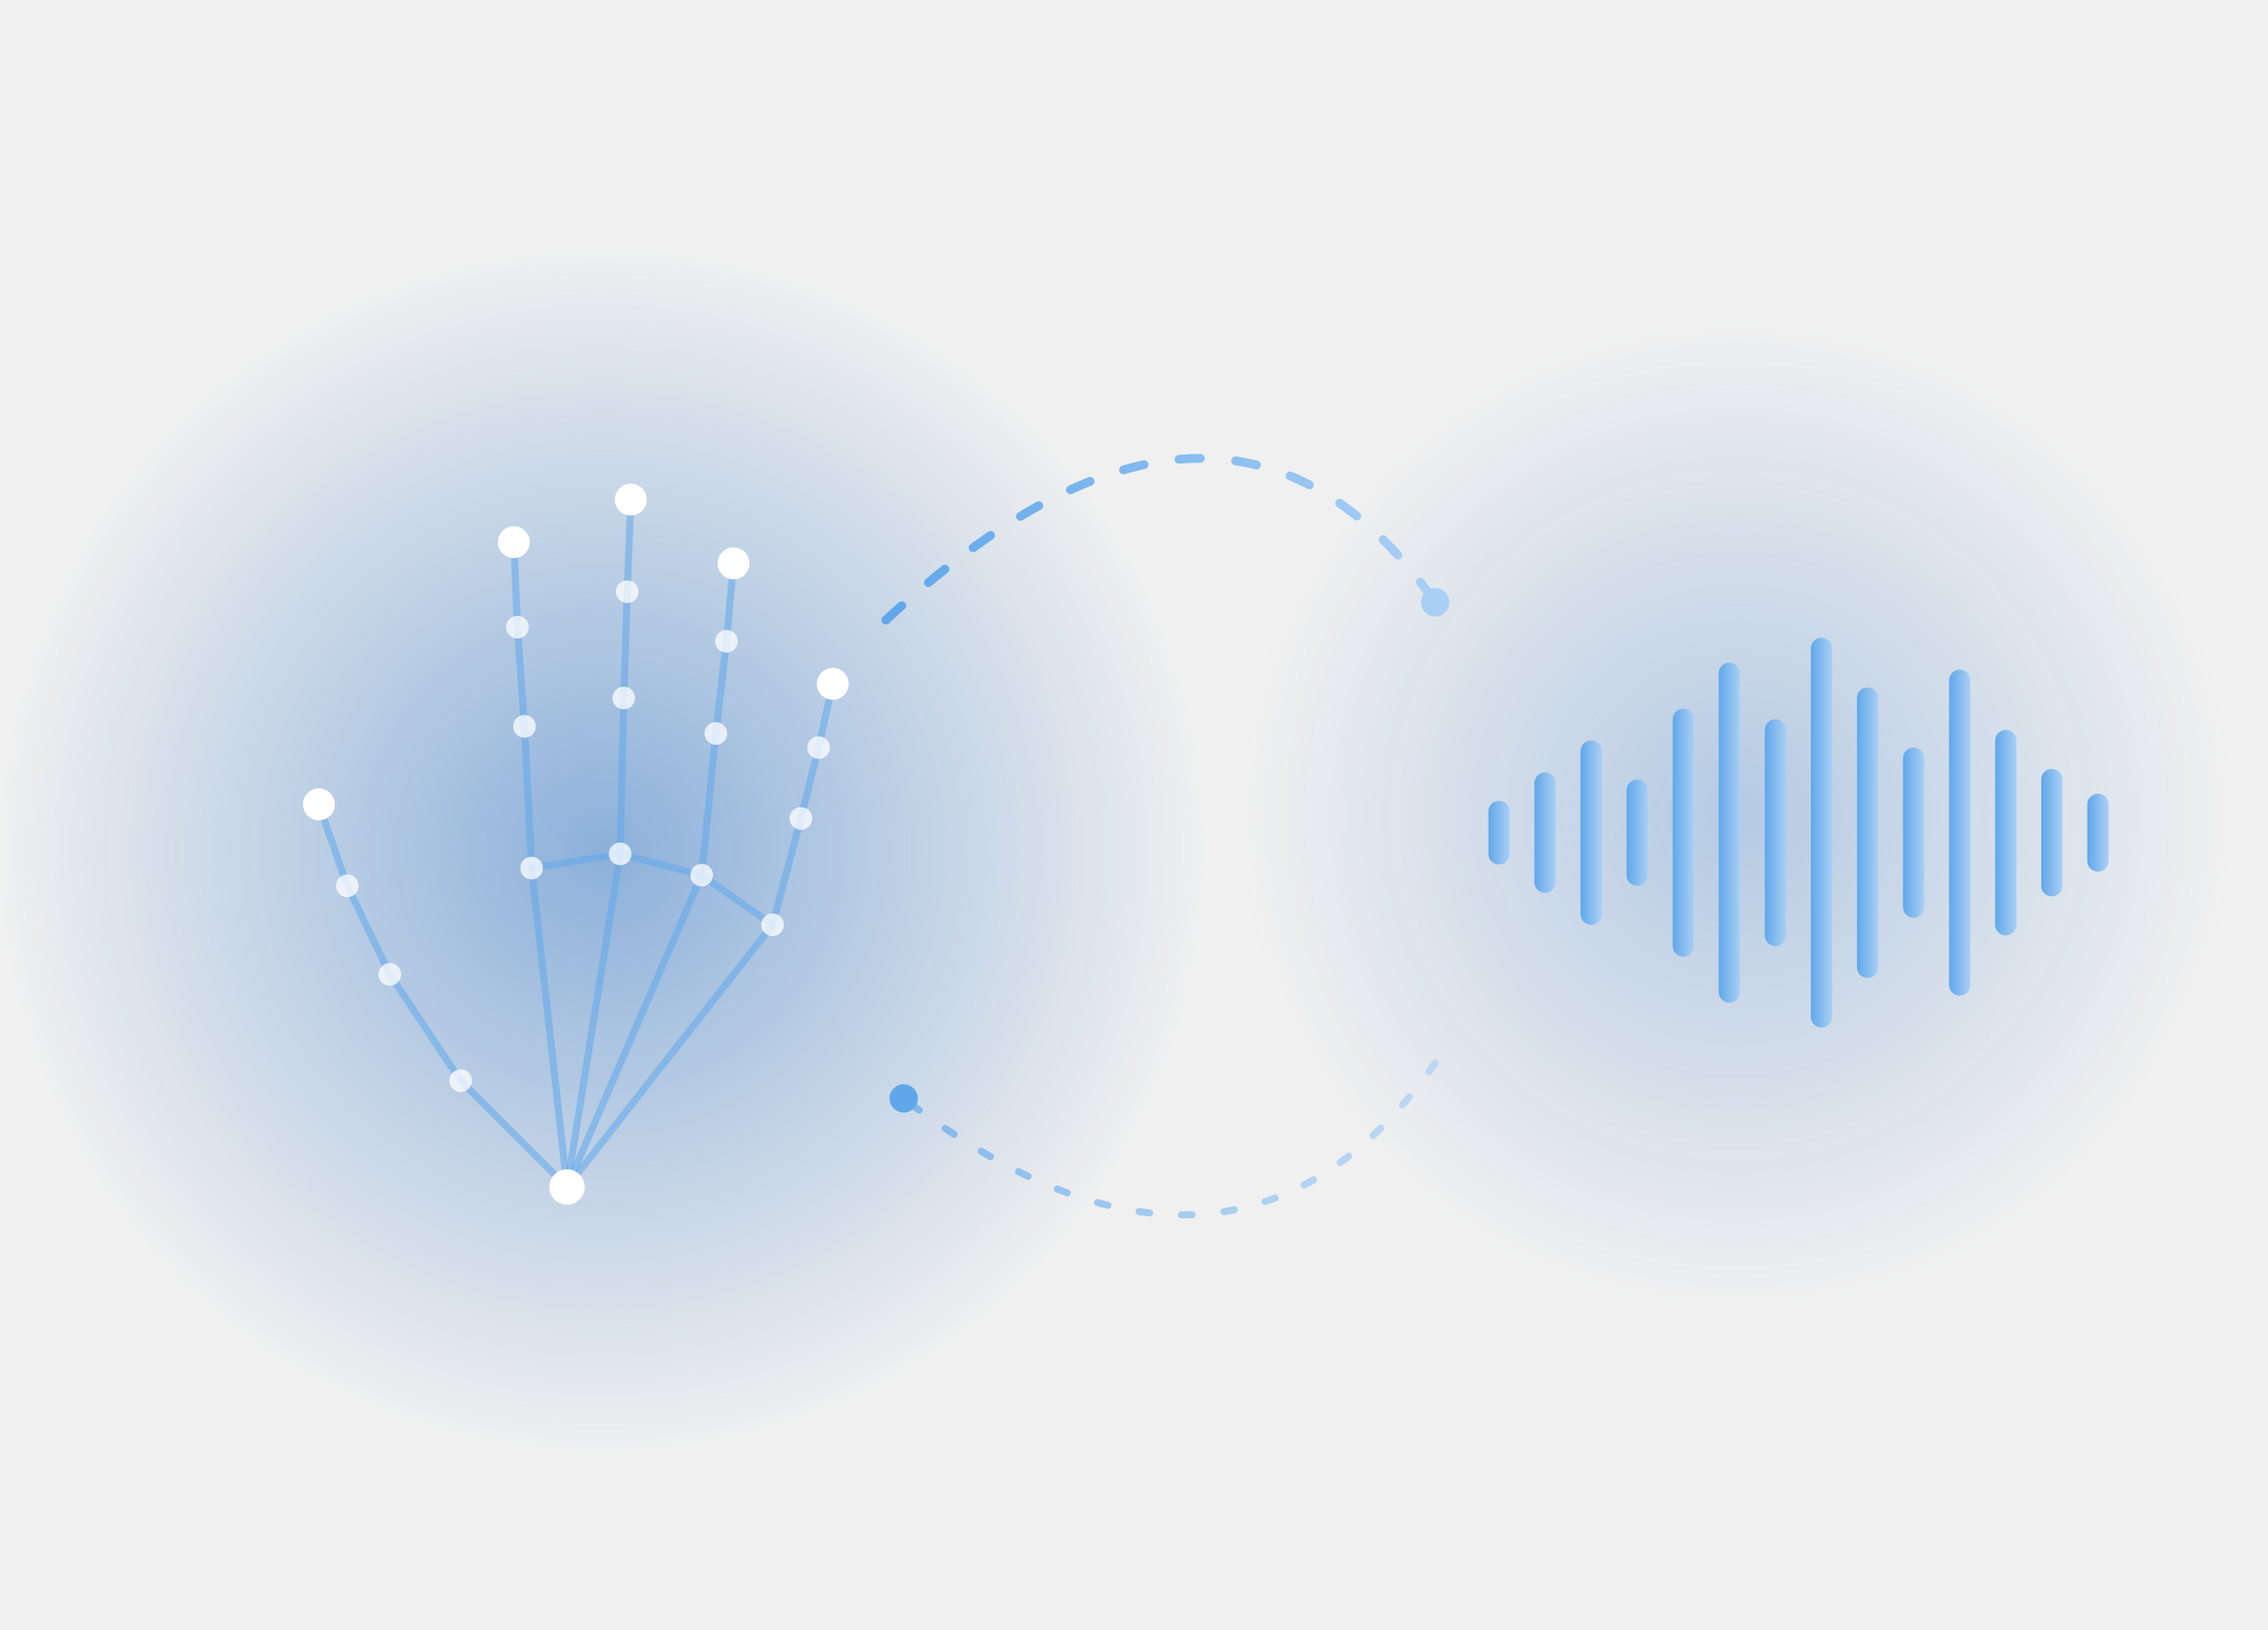
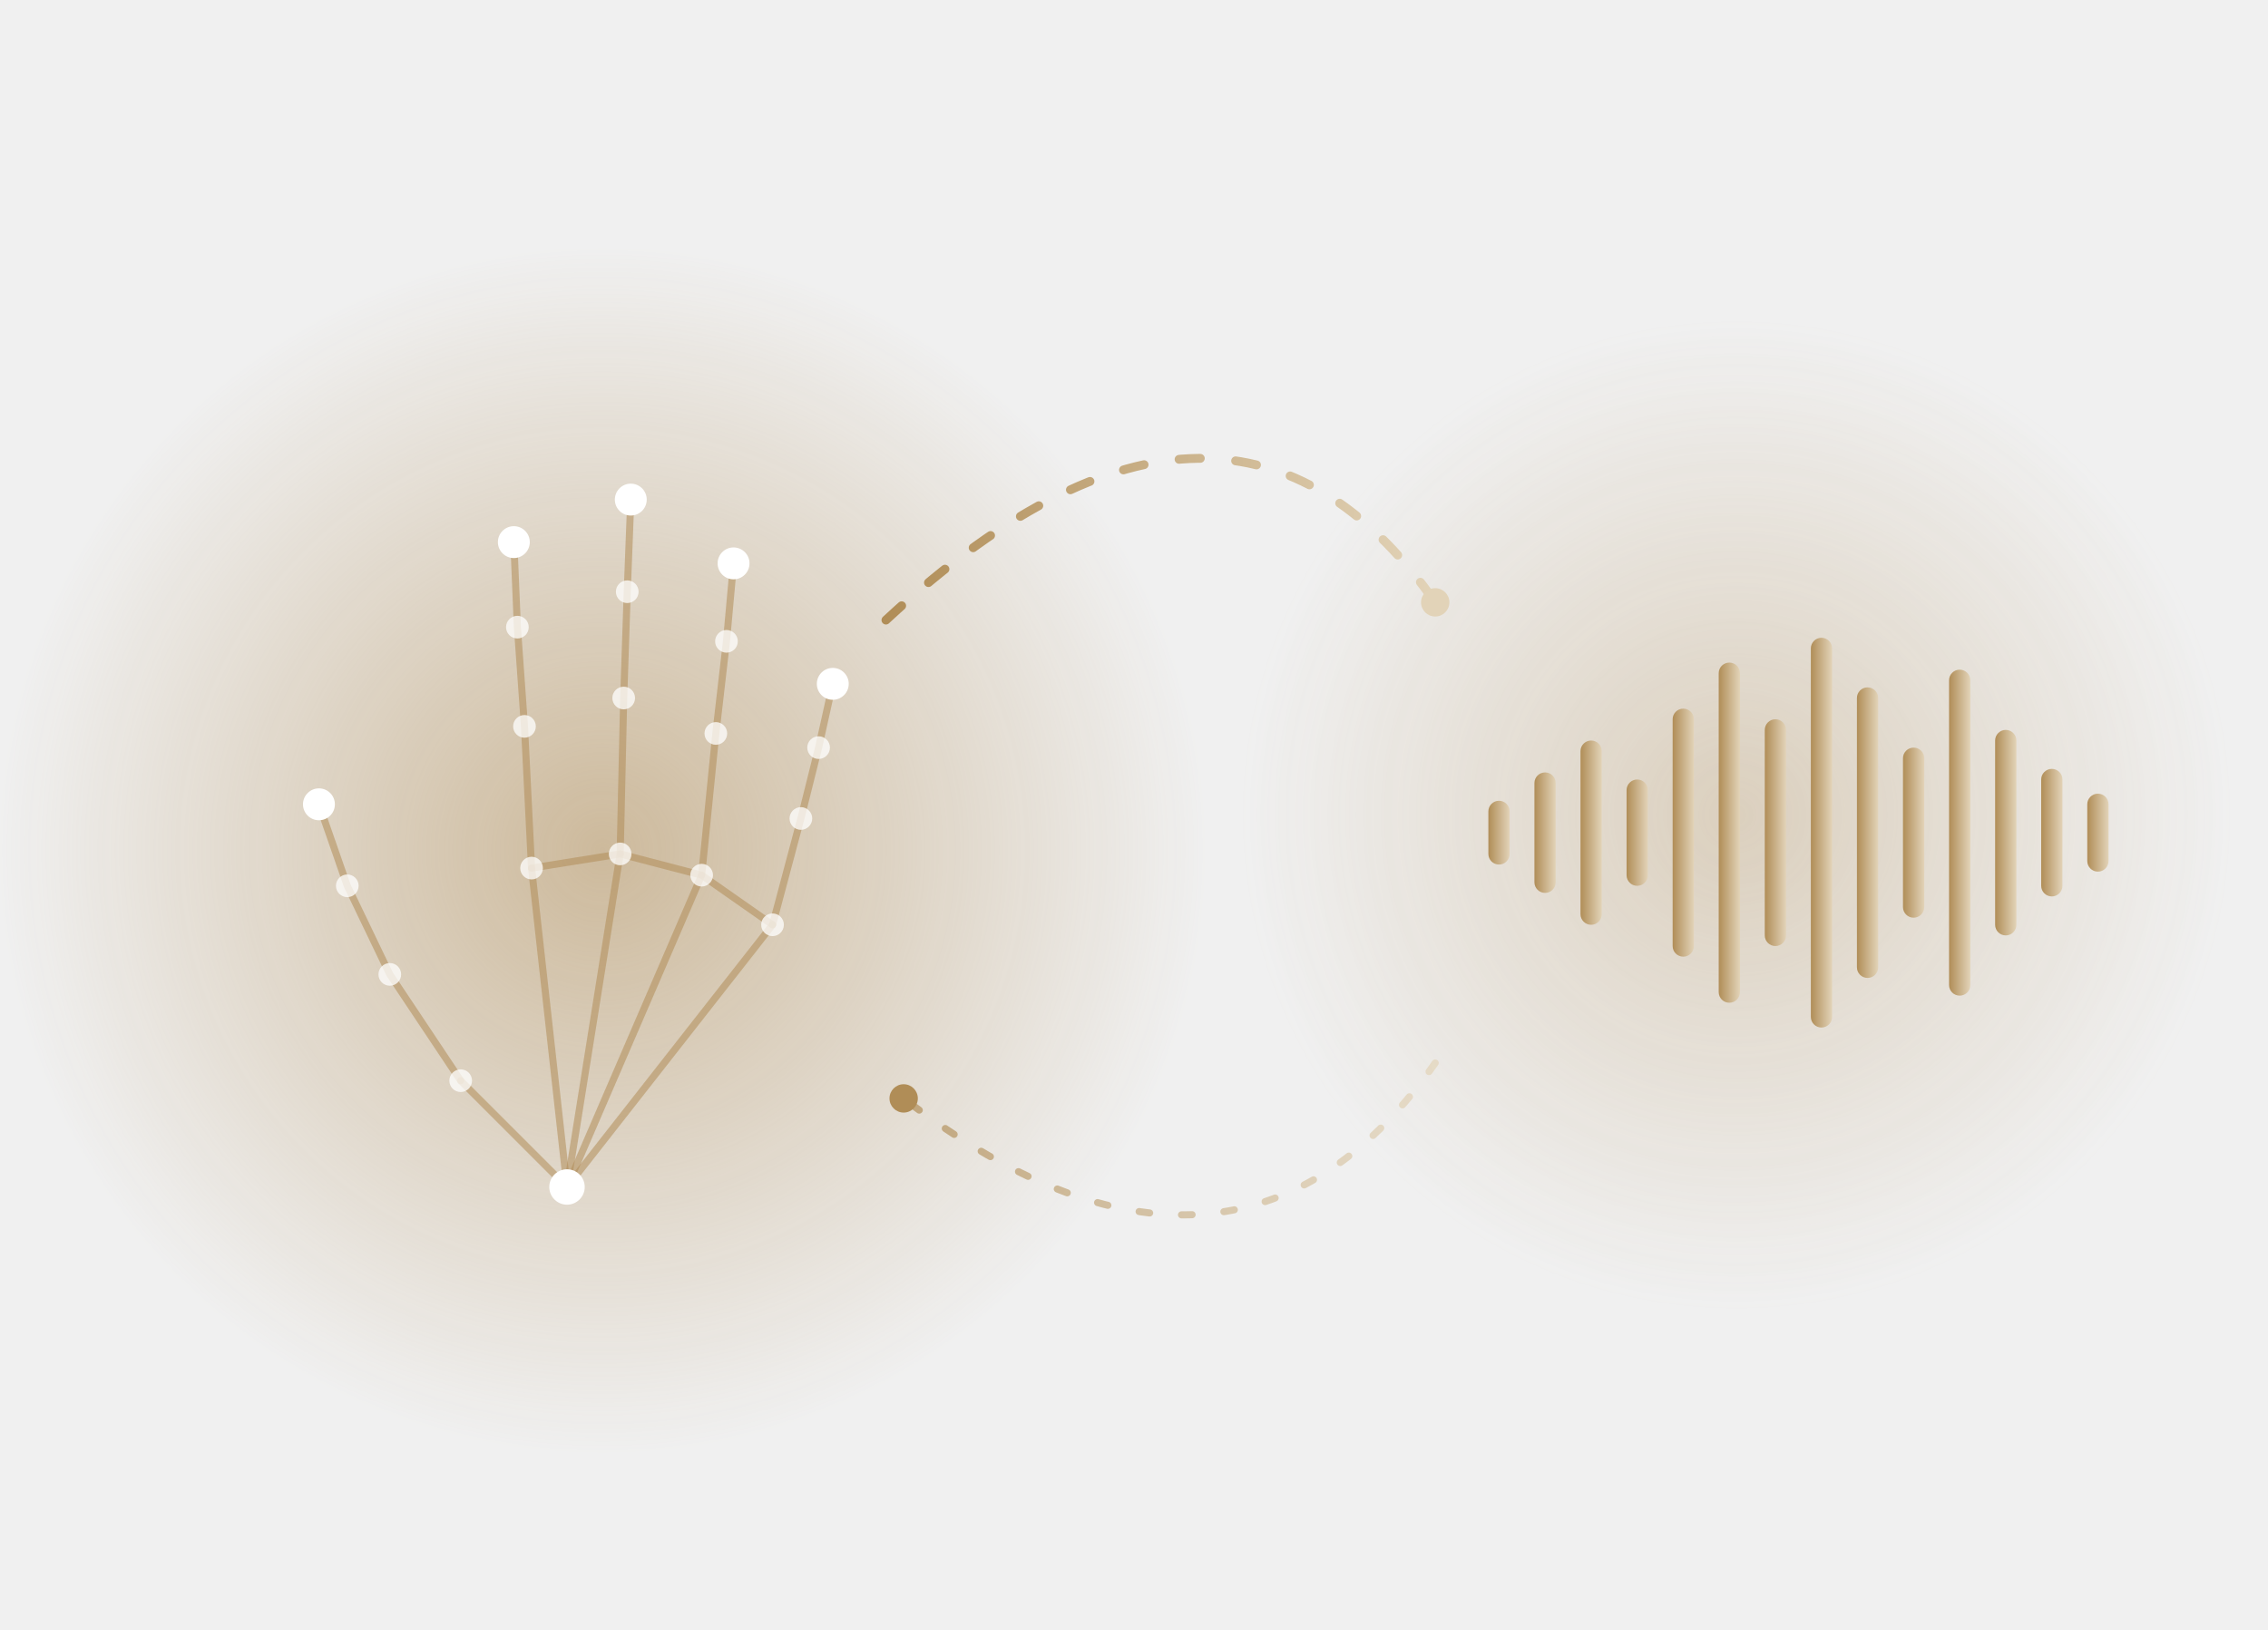
<svg viewBox="0 0 640 460" aria-hidden="true">
  <defs>
    <linearGradient id="cs-flow" x1="0" x2="1">
-       <stop offset="0" stop-color="#60A7EA" />
-       <stop offset="1" stop-color="#A9CFF4" />
+       <stop offset="0" stop-color="#B08D57" />
+       <stop offset="1" stop-color="#E2D3B8" />
    </linearGradient>
    <radialGradient id="cs-glow" cx="0.5" cy="0.5" r="0.5">
-       <stop offset="0" stop-color="#3A7CC8" stop-opacity="0.55" />
-       <stop offset="1" stop-color="#3A7CC8" stop-opacity="0" />
+       <stop offset="0" stop-color="#B08D57" stop-opacity="0.55" />
+       <stop offset="1" stop-color="#B08D57" stop-opacity="0" />
    </radialGradient>
  </defs>
  <circle cx="170" cy="240" r="170" fill="url(#cs-glow)" />
  <circle cx="490" cy="230" r="140" fill="url(#cs-glow)" opacity="0.6" />
-   <g stroke="#60A7EA" stroke-opacity="0.55" stroke-width="2" fill="none" stroke-linecap="round">
+   <g stroke="#B08D57" stroke-opacity="0.55" stroke-width="2" fill="none" stroke-linecap="round">
    <line x1="160" y1="335" x2="130" y2="305" />
    <line x1="160" y1="335" x2="150" y2="245" />
    <line x1="160" y1="335" x2="175" y2="241" />
    <line x1="160" y1="335" x2="198" y2="247" />
    <line x1="160" y1="335" x2="218" y2="261" />
    <polyline points="150,245 175,241 198,247 218,261" />
    <polyline points="130,305 110,275 98,250 90,227" />
    <polyline points="150,245 148,205 146,177 145,153" />
    <polyline points="175,241 176,197 177,167 178,141" />
    <polyline points="198,247 202,207 205,181 207,159" />
    <polyline points="218,261 226,231 231,211 235,193" />
  </g>
  <g fill="#fff">
    <circle cx="160" cy="335" r="5" />
    <circle cx="130" cy="305" r="3.2" fill-opacity="0.75" />
    <circle cx="110" cy="275" r="3.2" fill-opacity="0.75" />
    <circle cx="98" cy="250" r="3.2" fill-opacity="0.75" />
    <circle cx="90" cy="227" r="4.5" fill-opacity="1" />
    <circle cx="150" cy="245" r="3.2" fill-opacity="0.75" />
    <circle cx="148" cy="205" r="3.2" fill-opacity="0.75" />
    <circle cx="146" cy="177" r="3.2" fill-opacity="0.75" />
    <circle cx="145" cy="153" r="4.5" fill-opacity="1" />
    <circle cx="175" cy="241" r="3.2" fill-opacity="0.75" />
    <circle cx="176" cy="197" r="3.2" fill-opacity="0.75" />
    <circle cx="177" cy="167" r="3.2" fill-opacity="0.75" />
    <circle cx="178" cy="141" r="4.5" fill-opacity="1" />
    <circle cx="198" cy="247" r="3.2" fill-opacity="0.75" />
    <circle cx="202" cy="207" r="3.2" fill-opacity="0.75" />
    <circle cx="205" cy="181" r="3.2" fill-opacity="0.75" />
    <circle cx="207" cy="159" r="4.5" fill-opacity="1" />
    <circle cx="218" cy="261" r="3.2" fill-opacity="0.75" />
    <circle cx="226" cy="231" r="3.2" fill-opacity="0.75" />
    <circle cx="231" cy="211" r="3.2" fill-opacity="0.75" />
    <circle cx="235" cy="193" r="4.5" fill-opacity="1" />
  </g>
  <path d="M250 175 C 320 110, 370 120, 405 170" fill="none" stroke="url(#cs-flow)" stroke-width="2.5" stroke-linecap="round" stroke-dasharray="6 10" class="cs-dash" />
  <path d="M405 300 C 370 350, 320 360, 255 310" fill="none" stroke="url(#cs-flow)" stroke-opacity="0.7" stroke-width="2" stroke-linecap="round" stroke-dasharray="3 9" class="cs-dash cs-dash-rev" />
-   <circle cx="405" cy="170" r="4" fill="#A9CFF4" />
-   <circle cx="255" cy="310" r="4" fill="#60A7EA" />
+   <circle cx="405" cy="170" r="4" fill="#E2D3B8" />
+   <circle cx="255" cy="310" r="4" fill="#B08D57" />
  <g transform="translate(420 235)">
    <rect x="0" y="-9" width="6" height="18" rx="3" fill="url(#cs-flow)" class="cs-bar" style="animation-delay: 0s;" />
    <rect x="13" y="-17" width="6" height="34" rx="3" fill="url(#cs-flow)" class="cs-bar" style="animation-delay: -0.35s;" />
    <rect x="26" y="-26" width="6" height="52" rx="3" fill="url(#cs-flow)" class="cs-bar" style="animation-delay: -0.7s;" />
    <rect x="39" y="-15" width="6" height="30" rx="3" fill="url(#cs-flow)" class="cs-bar" style="animation-delay: -1.05s;" />
    <rect x="52" y="-35" width="6" height="70" rx="3" fill="url(#cs-flow)" class="cs-bar" style="animation-delay: -1.4s;" />
    <rect x="65" y="-48" width="6" height="96" rx="3" fill="url(#cs-flow)" class="cs-bar" style="animation-delay: -1.75s;" />
    <rect x="78" y="-32" width="6" height="64" rx="3" fill="url(#cs-flow)" class="cs-bar" style="animation-delay: -2.1s;" />
    <rect x="91" y="-55" width="6" height="110" rx="3" fill="url(#cs-flow)" class="cs-bar" style="animation-delay: 0s;" />
    <rect x="104" y="-41" width="6" height="82" rx="3" fill="url(#cs-flow)" class="cs-bar" style="animation-delay: -0.35s;" />
    <rect x="117" y="-24" width="6" height="48" rx="3" fill="url(#cs-flow)" class="cs-bar" style="animation-delay: -0.7s;" />
    <rect x="130" y="-46" width="6" height="92" rx="3" fill="url(#cs-flow)" class="cs-bar" style="animation-delay: -1.05s;" />
    <rect x="143" y="-29" width="6" height="58" rx="3" fill="url(#cs-flow)" class="cs-bar" style="animation-delay: -1.4s;" />
    <rect x="156" y="-18" width="6" height="36" rx="3" fill="url(#cs-flow)" class="cs-bar" style="animation-delay: -1.75s;" />
    <rect x="169" y="-11" width="6" height="22" rx="3" fill="url(#cs-flow)" class="cs-bar" style="animation-delay: -2.1s;" />
  </g>
</svg>
